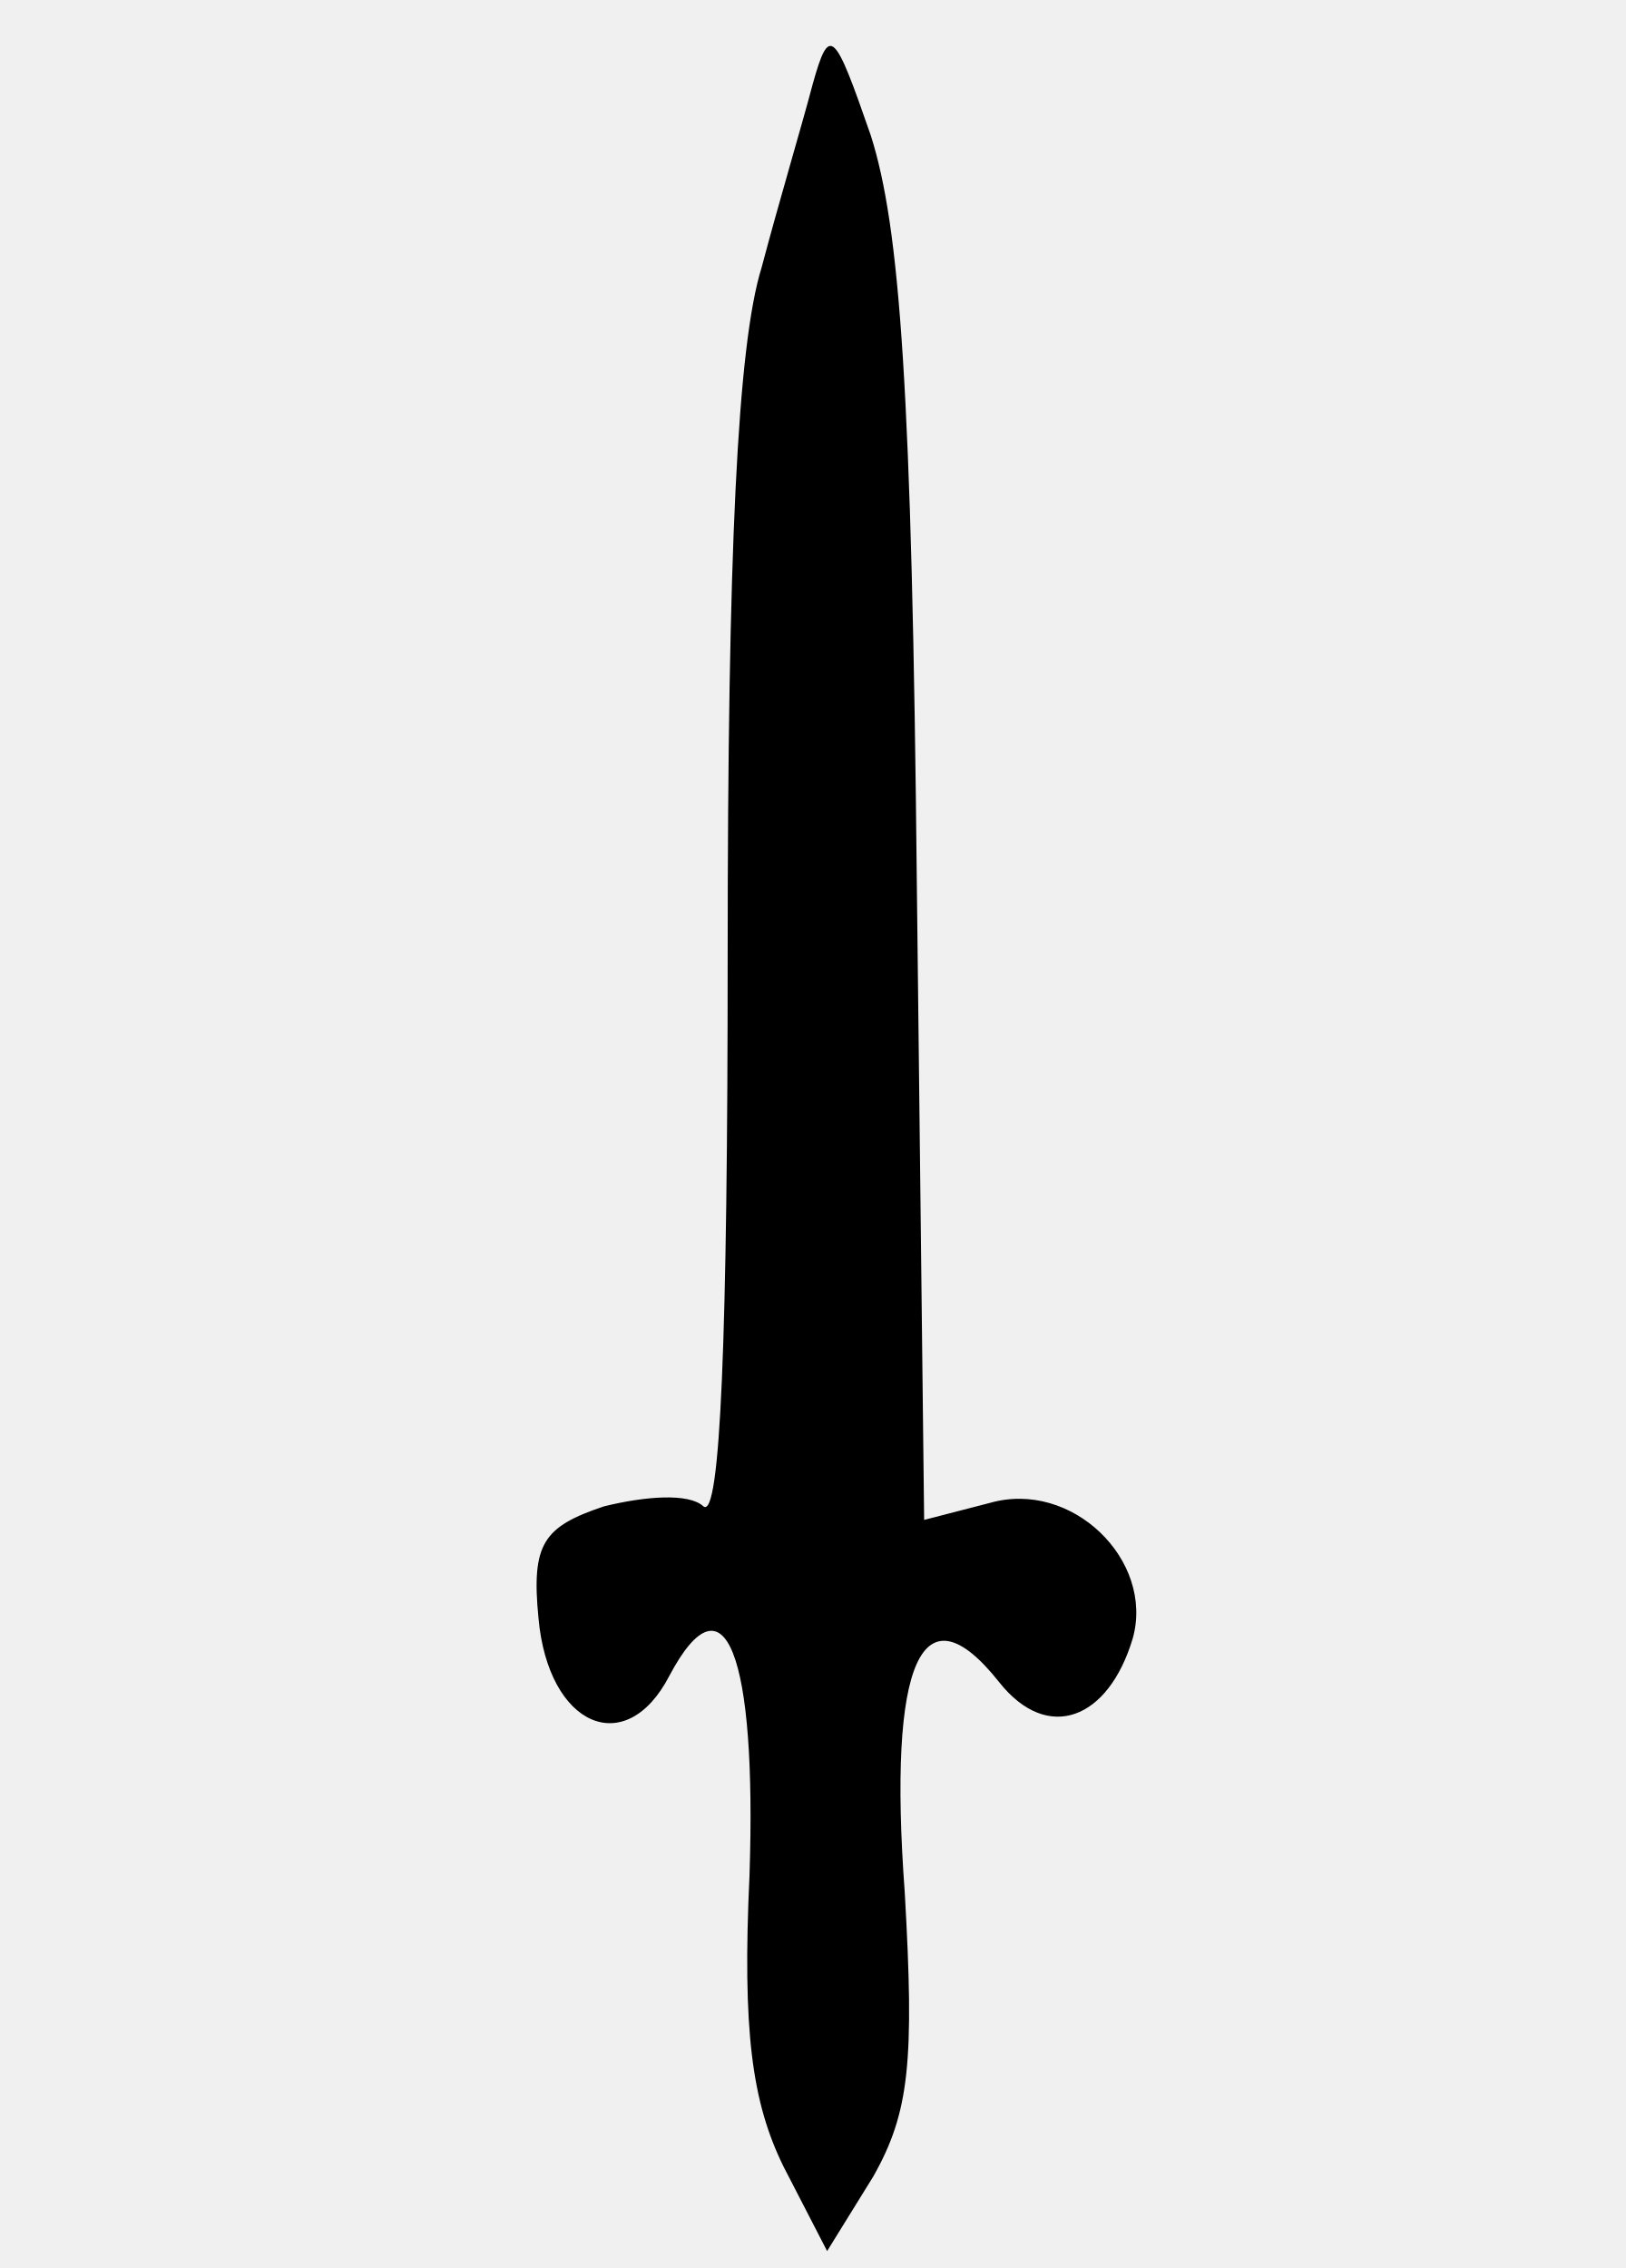
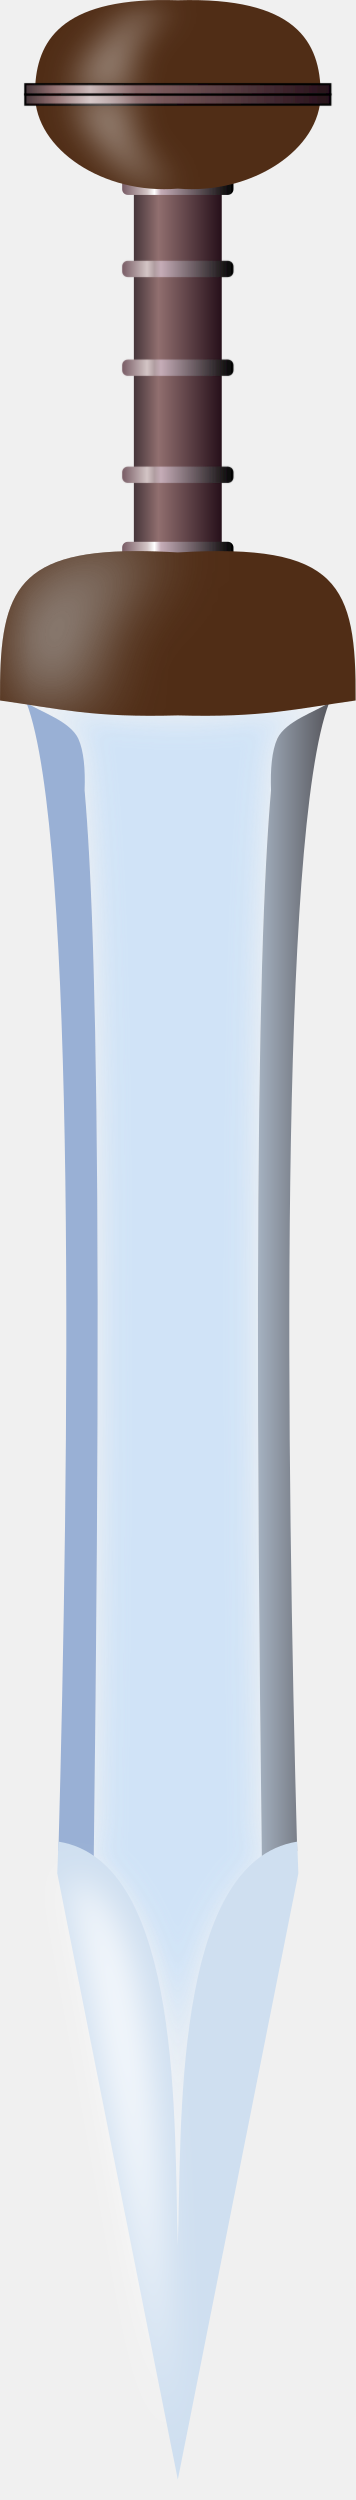
- <svg xmlns="http://www.w3.org/2000/svg" version="1.0" width="48pt" height="67pt" viewBox="0 0 48 67" preserveAspectRatio="xMidYMid meet">
-   <g transform="translate(0,67) scale(0.071642,-0.1)" fill="#000000" stroke="none">
-     <path d="M335 645 c-4 -11 -14 -35 -21 -54 -10 -23 -14 -84 -14 -203 0 -113 -3 -167 -10 -163 -6 4 -24 3 -41 0 -25 -6 -30 -11 -27 -33 4 -32 36 -42 54 -17 23 31 36 6 33 -59 -3 -46 1 -67 14 -86 l18 -25 19 22 c15 19 17 34 13 84 -7 68 7 91 39 62 20 -18 45 -11 55 13 9 23 -25 47 -59 40 l-27 -5 -3 187 c-2 147 -7 195 -19 222 -15 31 -17 33 -24 15z" />
+ <svg xmlns="http://www.w3.org/2000/svg" xmlns:xlink="http://www.w3.org/1999/xlink" id="svg2" viewBox="0 0 125.21 880.16" version="1.0">
+   <defs id="defs4">
+     <linearGradient id="linearGradient5308">
+       <stop id="stop5310" style="stop-color:#775b64" offset="0" />
+       <stop id="stop5312" style="stop-color:#d3c5c5" offset=".224" />
+       <stop id="stop5314" style="stop-color:#b09da0" offset=".29" />
+       <stop id="stop5316" style="stop-color:#c5acb7" offset=".348" />
+       <stop id="stop5318" style="stop-color:#000000" offset="1" />
+     </linearGradient>
+     <linearGradient id="linearGradient5288">
+       <stop id="stop5290" style="stop-color:#45353a" offset="0" />
+       <stop id="stop5292" style="stop-color:#916f6f" offset=".097" />
+       <stop id="stop5296" style="stop-color:#cbbaba" offset=".216" />
+       <stop id="stop5298" style="stop-color:#846364;stop-opacity:.996" offset=".365" />
+       <stop id="stop5294" style="stop-color:#26101a" offset="1" />
+     </linearGradient>
+     <linearGradient id="linearGradient5201">
+       <stop id="stop5203" style="stop-color:#775b64" offset="0" />
+       <stop id="stop5205" style="stop-color:#d3c5c5" offset=".224" />
+       <stop id="stop5209" style="stop-color:#ffffff" offset=".29" />
+       <stop id="stop5211" style="stop-color:#c5acb7" offset=".348" />
+       <stop id="stop5207" style="stop-color:#000000" offset="1" />
+     </linearGradient>
+     <filter id="filter5057" height="1.146" width="1.799" y="-.073" x="-.4">
+       <feGaussianBlur id="feGaussianBlur5059" stdDeviation="6.262" />
+     </filter>
+     <filter id="filter5089" height="1.046" width="1.239" y="-.023" x="-.119">
+       <feGaussianBlur id="feGaussianBlur5091" stdDeviation="5.298" />
+     </filter>
+     <linearGradient id="linearGradient5125" y2="181.66" gradientUnits="userSpaceOnUse" x2="659.37" y1="181.66" x1="620.87">
+       <stop id="stop5119" style="stop-color:#d0e3f7" offset="0" />
+       <stop id="stop5121" style="stop-color:#56565c" offset="1" />
+     </linearGradient>
+     <clipPath id="clipPath5155" clipPathUnits="userSpaceOnUse">
+       <path id="path5157" style="fill:#d0e3f7" d="m552.81-22.938c0.616 3.408 17.961 8.782 18.594 13.438 0.634 4.668 1.269 10.208 1.875 17.094 0.606 6.885 1.188 15.121 1.719 25.188 0.531 10.067 1.026 21.944 1.438 36.156 0.411 14.212 0.755 30.74 1 50.062s0.403 41.448 0.438 66.844c0.034 25.396-0.059 54.066-0.281 86.5-0.223 32.434-0.6 68.626-1.125 109.06-2.001-0.672-3.986-1.364-6.031-1.969-2.045-0.604-4.147-1.107-6.375-1.438 56.755 32.768 33.554 122.06 42.031 154.72 8.48-32.65-14.72-121.94 42.03-154.71-2.228 0.331-4.33 0.833-6.375 1.438s-4.031 1.297-6.031 1.969c-0.525-40.436-0.902-76.628-1.125-109.06-0.223-32.434-0.315-61.104-0.281-86.5s0.192-47.522 0.438-66.844 0.589-35.85 1-50.062 0.906-26.089 1.438-36.156 1.113-18.302 1.719-25.188c0.606-6.885 1.241-12.426 1.875-17.094 0.633-4.656 17.978-10.03 18.594-13.438-12.026 1.414-40.831 4.684-53.281 4.5-12.45 0.184-41.256-3.086-53.281-4.5z" />
+     </clipPath>
+     <linearGradient id="linearGradient5173" y2="-131.81" gradientUnits="userSpaceOnUse" x2="621.57" y1="-131.81" x1="590.62">
+       <stop id="stop5169" style="stop-color:#45353a" offset="0" />
+       <stop id="stop5191" style="stop-color:#916f6f" offset=".279" />
+       <stop id="stop5171" style="stop-color:#26101a" offset="1" />
+     </linearGradient>
+     <linearGradient id="linearGradient5199" y2="-175.69" xlink:href="#linearGradient5308" gradientUnits="userSpaceOnUse" x2="625.69" y1="-175.69" x1="586.5" />
+     <filter id="filter5221">
+       <feGaussianBlur id="feGaussianBlur5223" stdDeviation="0.112" />
+     </filter>
+     <linearGradient id="linearGradient5227" y2="-175.69" xlink:href="#linearGradient5308" gradientUnits="userSpaceOnUse" x2="625.69" gradientTransform="translate(0 34.781)" y1="-175.69" x1="586.5" />
+     <linearGradient id="linearGradient5231" y2="-175.69" xlink:href="#linearGradient5308" gradientUnits="userSpaceOnUse" x2="625.69" gradientTransform="translate(0 72.469)" y1="-175.69" x1="586.5" />
+     <linearGradient id="linearGradient5235" y2="-175.69" xlink:href="#linearGradient5201" gradientUnits="userSpaceOnUse" x2="625.69" gradientTransform="translate(0 98.938)" y1="-175.69" x1="586.5" />
+     <linearGradient id="linearGradient5239" y2="-175.69" xlink:href="#linearGradient5201" gradientUnits="userSpaceOnUse" x2="625.69" gradientTransform="translate(0 -28.938)" y1="-175.69" x1="586.5" />
+     <linearGradient id="linearGradient5286" y2="-235.33" xlink:href="#linearGradient5288" gradientUnits="userSpaceOnUse" x2="660.16" y1="-235.33" x1="552.03" />
+     <linearGradient id="linearGradient5306" y2="-238.92" xlink:href="#linearGradient5288" gradientUnits="userSpaceOnUse" x2="660.16" y1="-238.92" x1="552.03" />
+     <filter id="filter5320" height="1.245" width="1.036" y="-.123" x="-.018">
+       <feGaussianBlur id="feGaussianBlur5322" stdDeviation="0.294" />
+     </filter>
+     <filter id="filter5324" height="1.245" width="1.036" y="-.123" x="-.018">
+       <feGaussianBlur id="feGaussianBlur5326" stdDeviation="0.294" />
+     </filter>
+     <filter id="filter5328" height="1.245" width="1.036" y="-.123" x="-.018">
+       <feGaussianBlur id="feGaussianBlur5330" stdDeviation="0.294" />
+     </filter>
+     <filter id="filter5355" height="1.869" width="1.7" y="-.434" x="-.35">
+       <feGaussianBlur id="feGaussianBlur5357" stdDeviation="5.35" />
+     </filter>
+     <filter id="filter5379" height="1.383" width="1.013" y="-.191" x="-.006">
+       <feGaussianBlur id="feGaussianBlur5381" stdDeviation="0.286" />
+     </filter>
+     <filter id="filter5383" height="1.383" width="1.013" y="-.191" x="-.006">
+       <feGaussianBlur id="feGaussianBlur5385" stdDeviation="0.286" />
+     </filter>
+     <filter id="filter5451" height="2.049" width="1.844" y="-.525" x="-.422">
+       <feGaussianBlur id="feGaussianBlur5453" stdDeviation="6.727" />
+     </filter>
+     <clipPath id="clipPath2885" clipPathUnits="userSpaceOnUse">
+       <path id="path2887" style="fill:#502d16" d="m597.83-270.09c-25.632 0.038-28.627 8.704-28.473 29.372 12.293 1.607 19.462 3.414 37.178 2.932 17.716 0.482 24.885-1.325 37.178-2.932 0.17-22.807-3.497-30.998-37.178-29.111-3.158-0.177-6.054-0.266-8.705-0.262z" />
+     </clipPath>
+     <clipPath id="clipPath2891" clipPathUnits="userSpaceOnUse">
+       <path id="path2893" style="fill:#502d16" d="m555.81-240.72h100.56c0-16.634-8.764-30.664-50.281-29.563-2.595-0.069-5.061-0.102-7.406-0.056-35.171 0.694-42.875 14.024-42.875 29.618z" />
+     </clipPath>
+     <clipPath id="clipPath2897" clipPathUnits="userSpaceOnUse">
+       <path id="path2900" style="fill:#502d16" d="m656.31-240.72h-100.56c0-17.272 24.183-31.518 50.281-29.564 26.098-1.953 50.281 12.292 50.281 29.564z" />
+     </clipPath>
+   </defs>
+   <g id="layer1" transform="translate(-543.49 270.37)">
+     <path id="path2899" style="filter:url(#filter5089);stroke:#ffffff;fill:#d0e3f7" clip-path="url(#clipPath5155)" d="m552.81-22.938c0.616 3.408 17.961 8.782 18.594 13.438 0.634 4.668 1.269 10.208 1.875 17.094 0.606 6.885 1.188 15.121 1.719 25.188 0.531 10.067 1.026 21.944 1.438 36.156 0.411 14.212 0.755 30.74 1 50.062s0.403 41.448 0.438 66.844c0.034 25.396-0.059 54.066-0.281 86.5-0.223 32.434-0.6 68.626-1.125 109.06-2.001-0.672-3.986-1.364-6.031-1.969-2.045-0.604-4.147-1.107-6.375-1.438 56.755 32.768 33.554 122.06 42.031 154.72 8.48-32.65-14.72-121.94 42.03-154.71-2.228 0.331-4.33 0.833-6.375 1.438s-4.031 1.297-6.031 1.969c-0.525-40.436-0.902-76.628-1.125-109.06-0.223-32.434-0.315-61.104-0.281-86.5s0.192-47.522 0.438-66.844 0.589-35.85 1-50.062 0.906-26.089 1.438-36.156 1.113-18.302 1.719-25.188c0.606-6.885 1.241-12.426 1.875-17.094 0.633-4.656 17.978-10.03 18.594-13.438-12.026 1.414-40.831 4.684-53.281 4.5-12.45 0.184-41.256-3.086-53.281-4.5z" />
+     <path id="path4240" style="fill:url(#linearGradient5125)" d="m659.37-22.938c-17.72 46.37-15.024 267.12-11.25 404.21-2.228 0.333-4.33 1.129-6.375 1.739-2.045 0.609-4.031 2.573-6.031 3.25-0.525-40.766-0.902-78.809-1.125-111.51-0.223-32.699-0.315-61.603-0.281-87.206 0.034-25.603 0.192-47.909 0.438-67.389s0.589-36.143 1-50.471 0.906-26.302 1.438-36.451 1.113-18.452 1.719-25.393c-0.261-7.37 0.285-13.86 2.228-18.204 3.052-6.183 12.993-9.239 18.241-12.576z" />
+     <path id="path2926" style="fill:#99b0d5" d="m552.81-22.938c17.72 46.37 15.024 267.12 11.25 404.21 2.228 0.333 4.33 1.129 6.375 1.739 2.045 0.609 4.031 2.573 6.031 3.25 0.525-40.766 0.902-78.809 1.125-111.51 0.223-32.699 0.315-61.603 0.281-87.206-0.034-25.603-0.192-47.909-0.438-67.389s-0.589-36.143-1-50.471c-0.4-14.322-0.9-26.296-1.43-36.445s-1.11-18.452-1.72-25.393c0.261-7.37-0.285-13.86-2.228-18.204-3.052-6.183-12.993-9.239-18.241-12.576z" />
+     <path id="path2872" style="fill:#cfdff0" d="m564.06 378-0.406 11.188 42.438 213.41l42.44-213.41-0.41-11.19c-44.11 7.04-40.63 101.55-42.03 142.22-1.4-40.67 2.09-135.18-42.03-142.22z" />
+     <path id="rect2877" style="fill:url(#linearGradient5173)" d="m590.62-203.75v129.88h15.469 15.469v-129.88h-15.469-15.469z" />
+     <path id="path5233" style="filter:url(#filter5221);fill:url(#linearGradient5235)" d="m588.5-79.625c-1.108 0-2 0.892-2 2v1.75c0 1.108 0.892 2 2 2h17.594 17.594c1.108 0 2-0.892 2-2v-1.75c0-1.108-0.892-2-2-2h-17.594-17.594z" />
+     <path id="rect2874" style="fill:#502d16" d="m591.44-76.344c-43.155 0.068-48.197 15.585-47.938 52.594 20.697 2.878 32.766 6.113 62.594 5.25 29.828 0.863 41.897-2.372 62.594-5.25 0.287-40.838-5.887-55.505-62.594-52.125-5.316-0.317-10.192-0.476-14.656-0.469z" />
+     <path id="rect2879" style="filter:url(#filter5328);fill:url(#linearGradient5199)" d="m588.5-178.56c-1.108 0-2 0.892-2 2v1.75c0 1.108 0.892 2 2 2h17.594 17.594c1.108 0 2-0.892 2-2v-1.75c0-1.108-0.892-2-2-2h-17.594-17.594z" />
+     <path id="path5237" style="filter:url(#filter5221);fill:url(#linearGradient5239)" d="m588.5-207.5c-1.108 0-2 0.892-2 2v1.75c0 1.108 0.892 2 2 2h17.594 17.594c1.108 0 2-0.892 2-2v-1.75c0-1.108-0.892-2-2-2h-17.594-17.594z" />
+     <path id="path5245" style="fill:#502d16" d="m656.38-237.12h-100.56c0 19.371 24.183 35.347 50.281 33.156 26.098 2.191 50.281-13.785 50.281-33.156z" />
+     <path id="path2882" style="fill:#502d16" d="m555.81-237.12h100.56c0-18.656-8.764-34.392-50.281-33.156-2.595-0.077-5.061-0.114-7.406-0.062-35.171 0.779-42.875 15.728-42.875 33.219z" />
+     <path id="path5348" style="opacity:.393;filter:url(#filter5355);fill:#ffffff" d="m592.42-240.72h-23.059c0-10.935 18.981-29.564 36.673-29.564-19.114 10.342-19.713 29.564-13.615 29.564z" clip-path="url(#clipPath2891)" transform="matrix(1 0 0 1.1216 0 32.855)" />
+     <path id="rect5026" style="opacity:.785;filter:url(#filter5057);fill:#ffffff" d="m567.41 389.19c41.078 15.039 27.92 150.45 37.6 205.57l-37.6-205.57z" />
+     <path id="path5225" style="filter:url(#filter5324);fill:url(#linearGradient5227)" d="m588.5-143.78c-1.108 0-2 0.892-2 2v1.75c0 1.108 0.892 2 2 2h17.594 17.594c1.108 0 2-0.892 2-2v-1.75c0-1.108-0.892-2-2-2h-17.594-17.594z" />
+     <path id="path5229" style="filter:url(#filter5320);fill:url(#linearGradient5231)" d="m588.5-106.09c-1.108 0-2 0.892-2 2v1.75c0 1.108 0.892 2 2 2h17.594 17.594c1.108 0 2-0.892 2-2v-1.75c0-1.108-0.892-2-2-2h-17.594-17.594z" />
+     <path id="rect5249" style="filter:url(#filter5383);stroke:#000000;stroke-width:.75;fill:url(#linearGradient5286)" d="m552.41-237.12v3.594h53.688 53.688v-3.594h-53.688-53.688z" />
+     <path id="path5359" style="opacity:.393;filter:url(#filter5355);fill:#ffffff" d="m592.42-240.72h-23.059c0-10.935 18.981-29.564 36.673-29.564-19.114 10.342-19.713 29.564-13.615 29.564z" clip-path="url(#clipPath2897)" transform="matrix(1 0 0 -1.1215 .06139 -507.09)" />
+     <path id="path5270" style="filter:url(#filter5379);stroke:#000000;stroke-width:.75;fill:url(#linearGradient5306)" d="m552.41-240.72v3.594h53.688 53.688v-3.594h-53.688-53.688z" />
+     <path id="path5361" style="opacity:.628;filter:url(#filter5451);fill:#b3b3b3" d="m592.42-240.72h-23.059c-7.778-20.908 14.656-35.11 36.673-29.564-19.114 10.342-19.713 29.564-13.615 29.564z" clip-path="url(#clipPath2885)" transform="matrix(1.6836 0 0 1.7906 -415.09 407.28)" />
  </g>
</svg>
